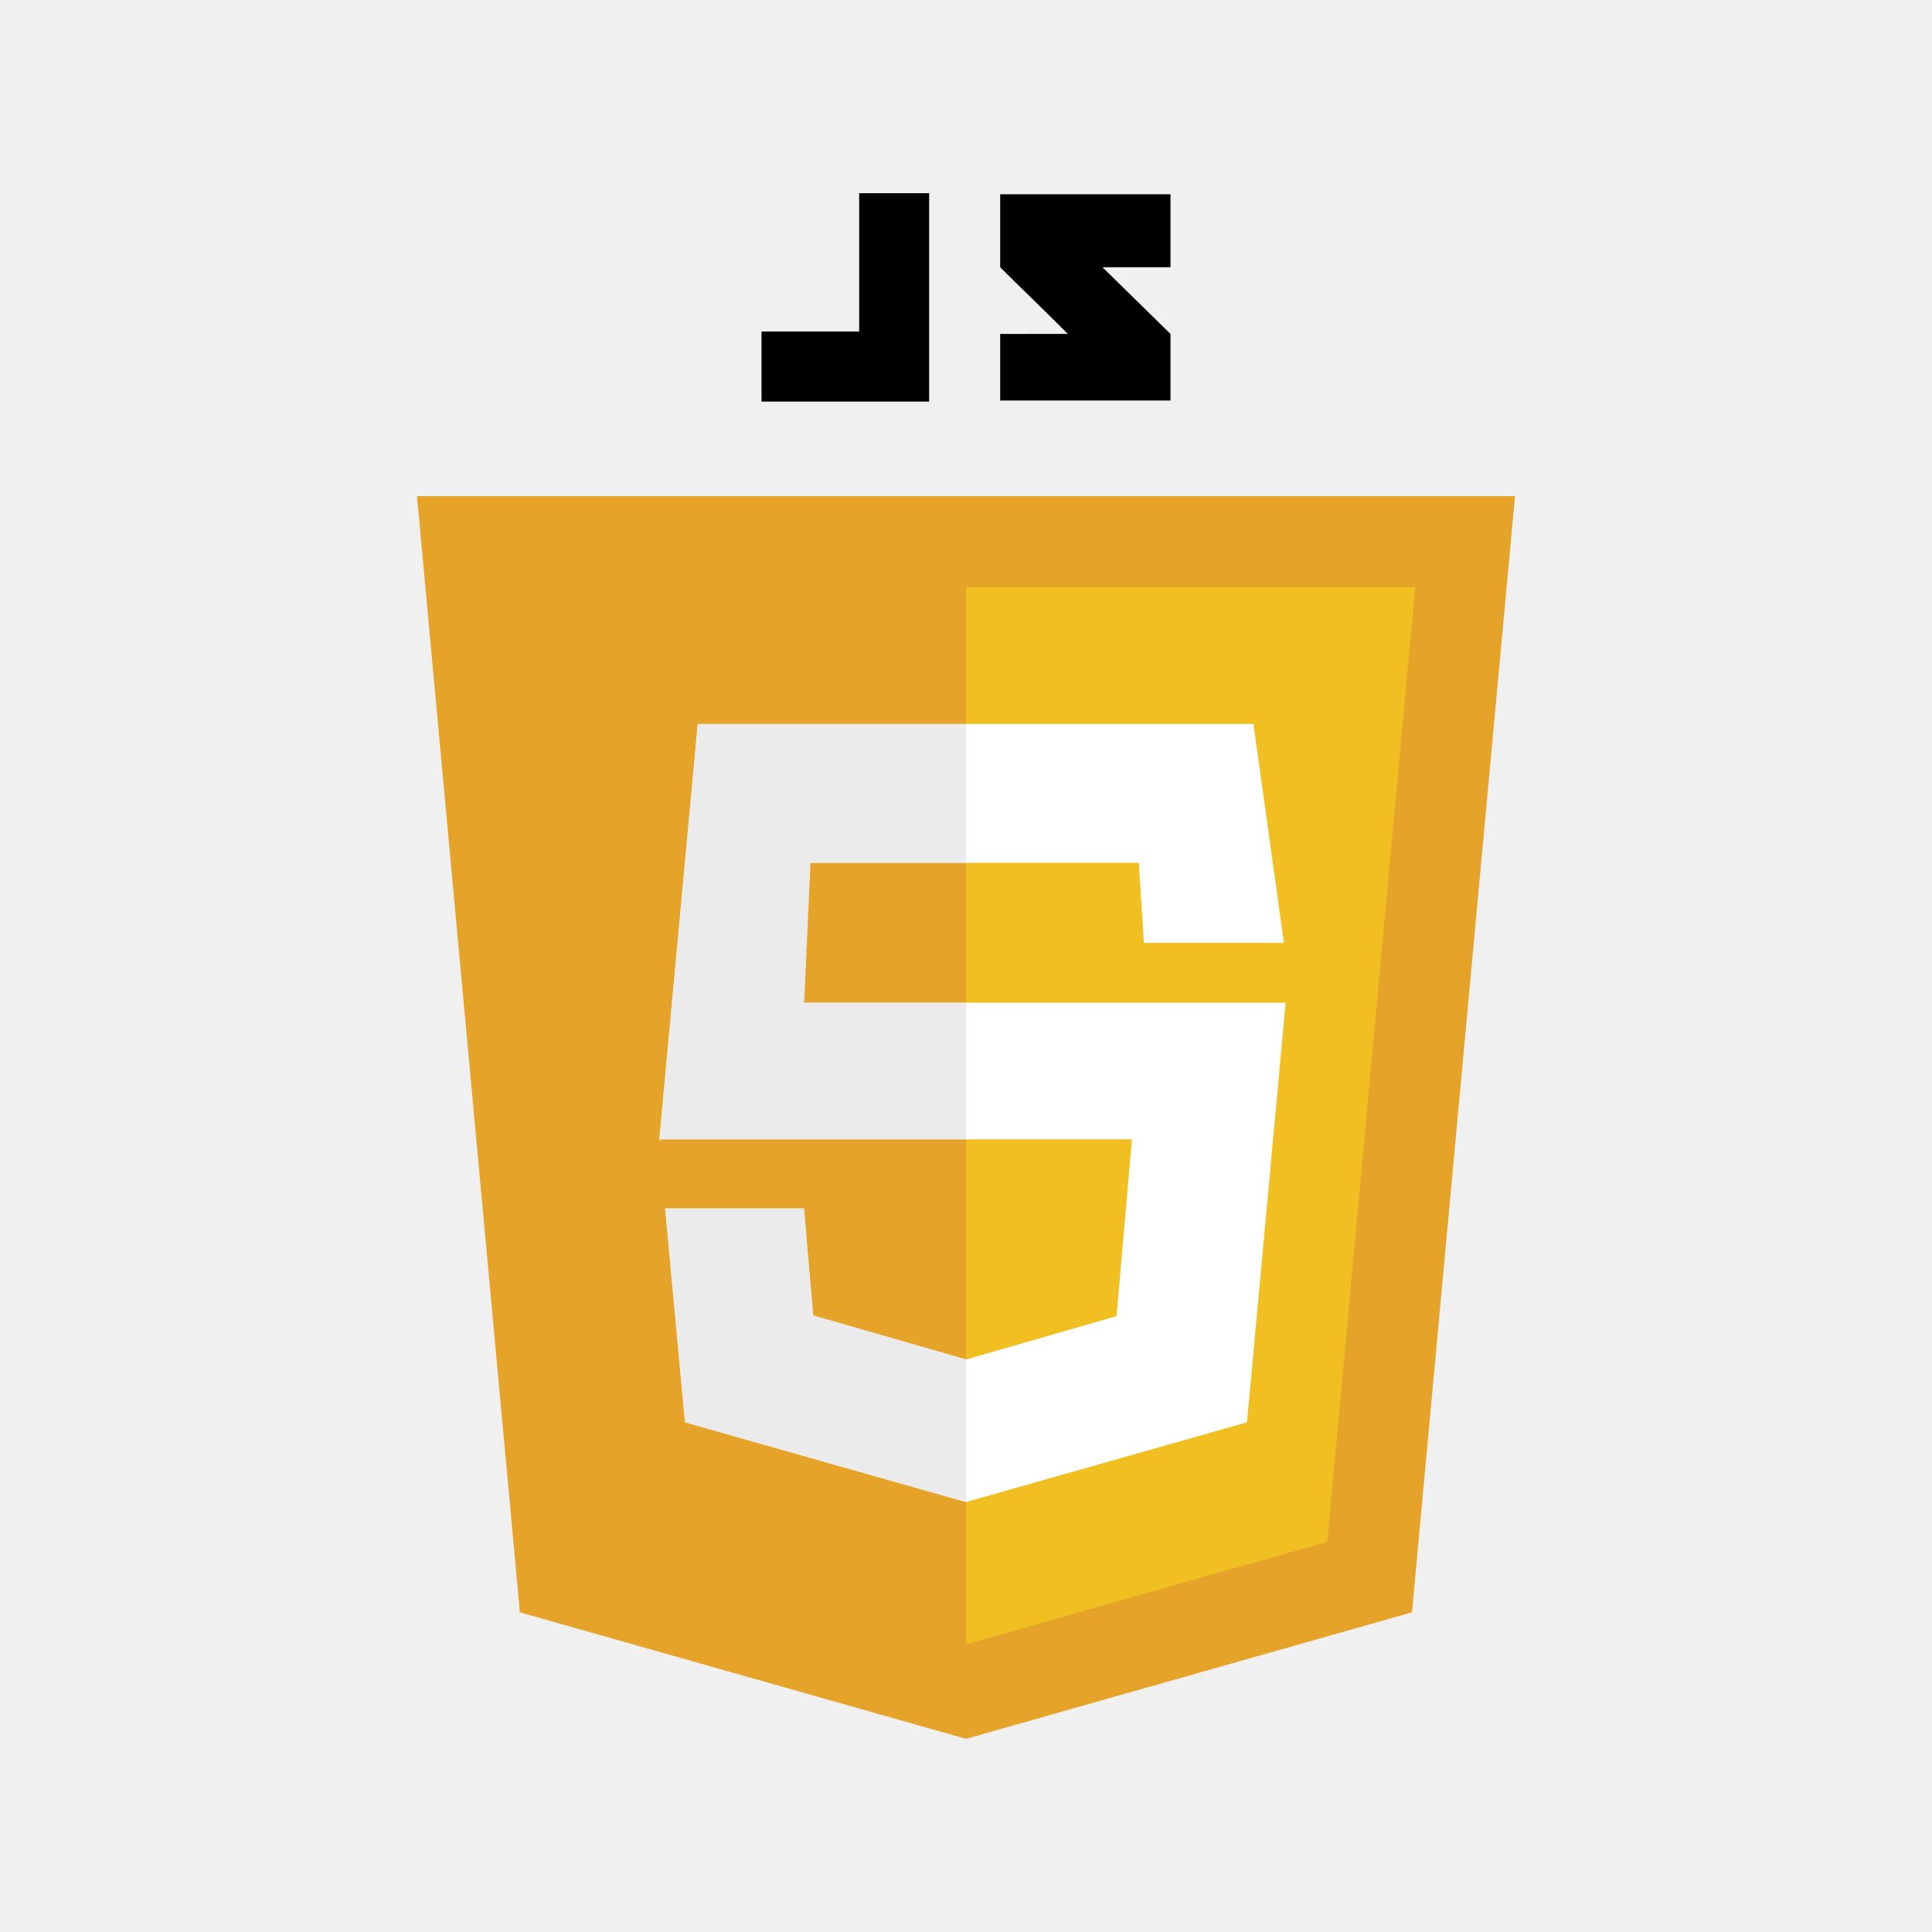
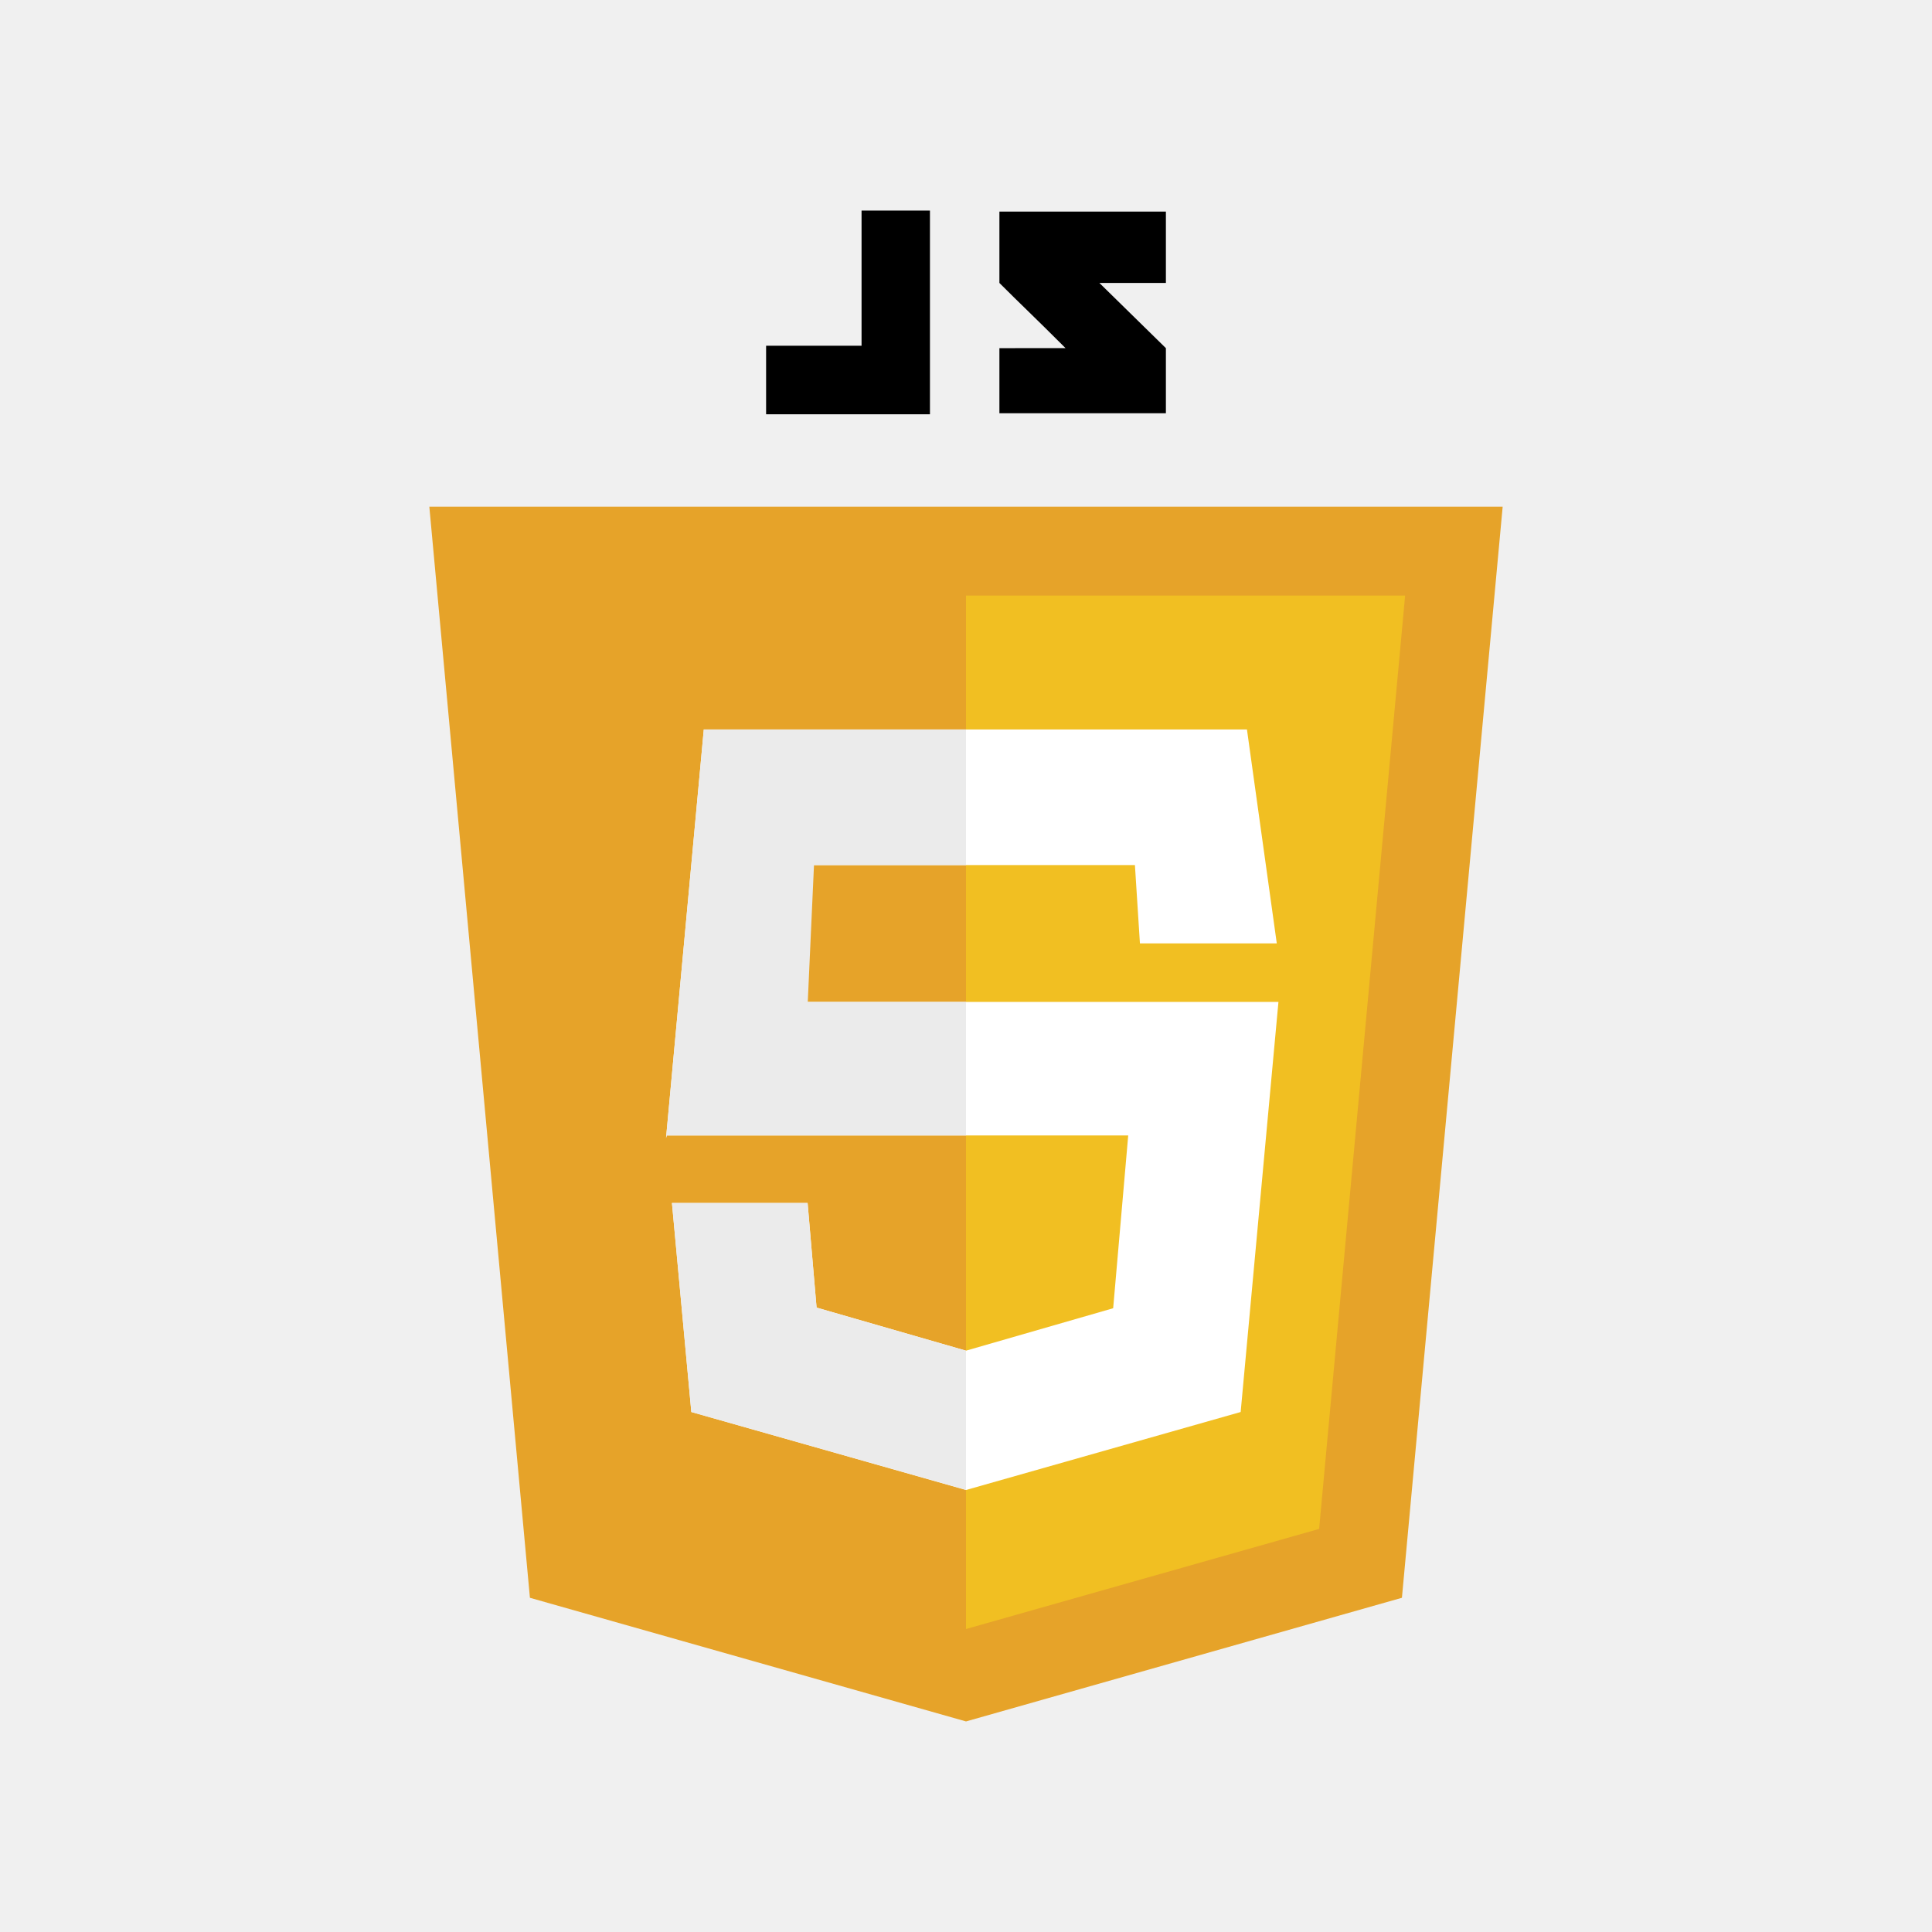
- <svg xmlns="http://www.w3.org/2000/svg" version="1.1" id="Ebene_1" x="0px" y="0px" width="141.732px" height="141.732px" viewBox="0 0 141.732 141.732" enable-background="new 0 0 141.732 141.732" xml:space="preserve">
-   <polygon fill="#E6A329" points="111.142,36.396 70.867,36.396 30.591,36.396 38.139,118.281 70.867,127.56 103.582,118.281 " />
-   <polygon fill="#F1BF22" points="70.866,43.066 70.866,120.625 97.368,113.112 103.822,43.066 " />
-   <polygon fill="#FFFFFF" points="91.951,53.114 51.188,53.114 48.355,83.774 48.415,83.582 83.041,83.582 81.911,96.551   70.866,99.735 59.652,96.503 58.979,88.654 48.799,88.654 50.254,104.339 70.866,110.192 91.479,104.339 94.315,73.559   57.573,73.559 58.041,63.294 83.544,63.294 83.919,69.169 94.19,69.169 " />
-   <path fill="#EBEBEB" d="M70.867,53.114H51.188l-2.833,30.66l0.061-0.192h22.451V73.559H58.991l0.468-10.264h11.408V53.114z   M58.979,88.654h-10.18l1.454,15.685l20.613,5.841V99.735l-11.214-3.232L58.979,88.654z" />
-   <polygon points="63.028,24.317 55.865,24.317 55.865,29.461 63.028,29.461 66.863,29.461 68.161,29.461 68.161,14.173   63.028,14.173 " />
+ <svg xmlns="http://www.w3.org/2000/svg" version="1.1" id="Ebene_1" x="0px" y="0px" width="900px" height="900px" viewBox="-379.134 -379.134 900 900" enable-background="new -379.134 -379.134 900 900" xml:space="preserve">
+   <polygon fill="#E6A329" points="320.866,-143.097 70.869,-143.097 -179.134,-143.097 -132.277,365.177 70.869,422.776   273.936,365.177 " />
+   <polygon fill="#F1BF22" points="70.864,-101.695 70.864,379.725 235.366,333.093 275.427,-101.695 " />
+   <polygon fill="#FFFFFF" points="201.742,-39.326 -51.28,-39.326 -68.865,150.987 -68.495,149.793 146.434,149.793 139.422,230.293   70.864,250.059 1.257,229.995 -2.92,181.277 -66.113,181.277 -57.081,278.635 70.864,314.969 198.814,278.635 216.417,87.582   -11.649,87.582 -8.745,23.861 149.556,23.861 151.885,60.328 215.641,60.328 " />
+   <path fill="#EBEBEB" d="M70.869-39.326H-51.28l-17.585,190.313l0.376-1.194H70.869V87.582H-2.847l2.903-63.715h70.813V-39.326z   M-2.92,181.277h-63.193l9.026,97.357l127.951,36.261v-64.836L1.257,229.995L-2.92,181.277z" />
+   <polygon points="22.212,-218.074 -22.25,-218.074 -22.25,-186.147 22.212,-186.147 46.016,-186.147 54.073,-186.147   54.073,-281.043 22.212,-281.043 " />
  <g>
-     <path d="M85.868,14.251H73.374v5.354c1.67,1.671,2.543,2.471,4.961,4.889c-1.414,0-4.961,0.005-4.961,0.005v4.884h12.494v-4.885   l-4.99-4.893h4.99V14.251z" />
+     <path d="M163.983-280.558H86.429v33.236c10.366,10.372,15.785,15.336,30.794,30.345c-8.777,0-30.794,0.03-30.794,0.03v30.314   h77.554v-30.32l-30.975-30.369h30.975V-280.558L163.983-280.558z" />
  </g>
</svg>
